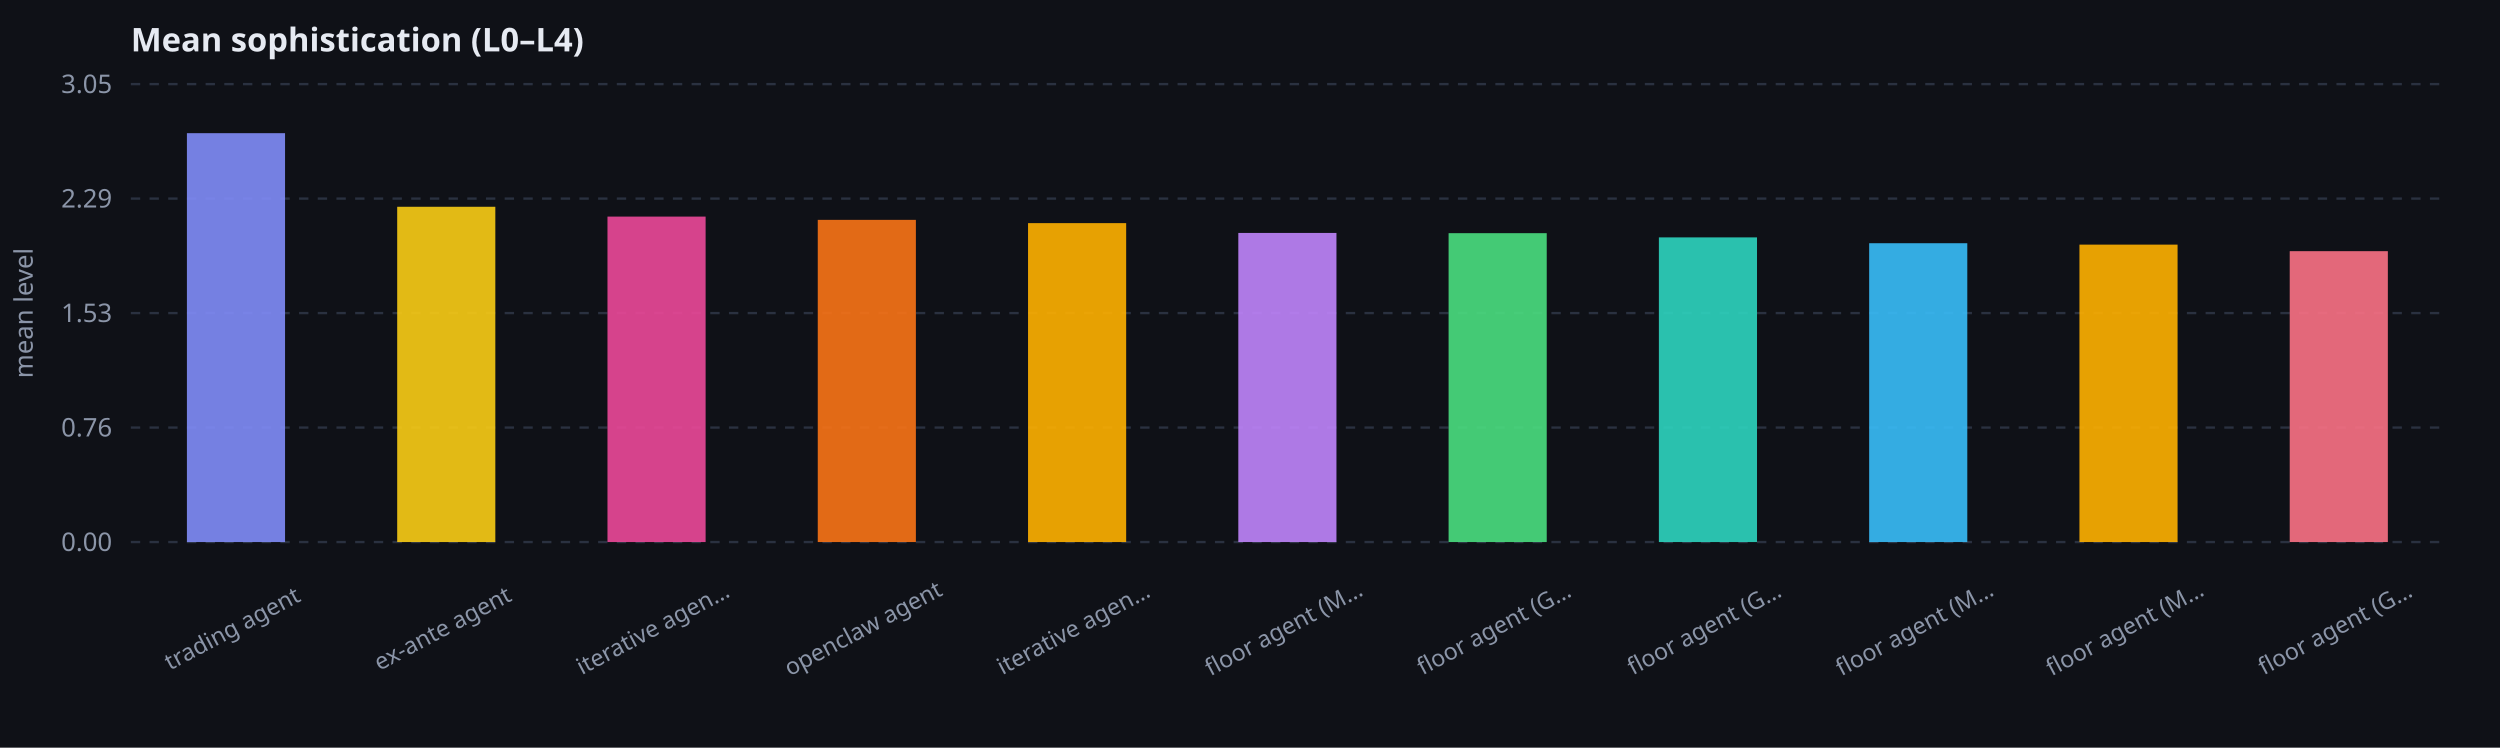
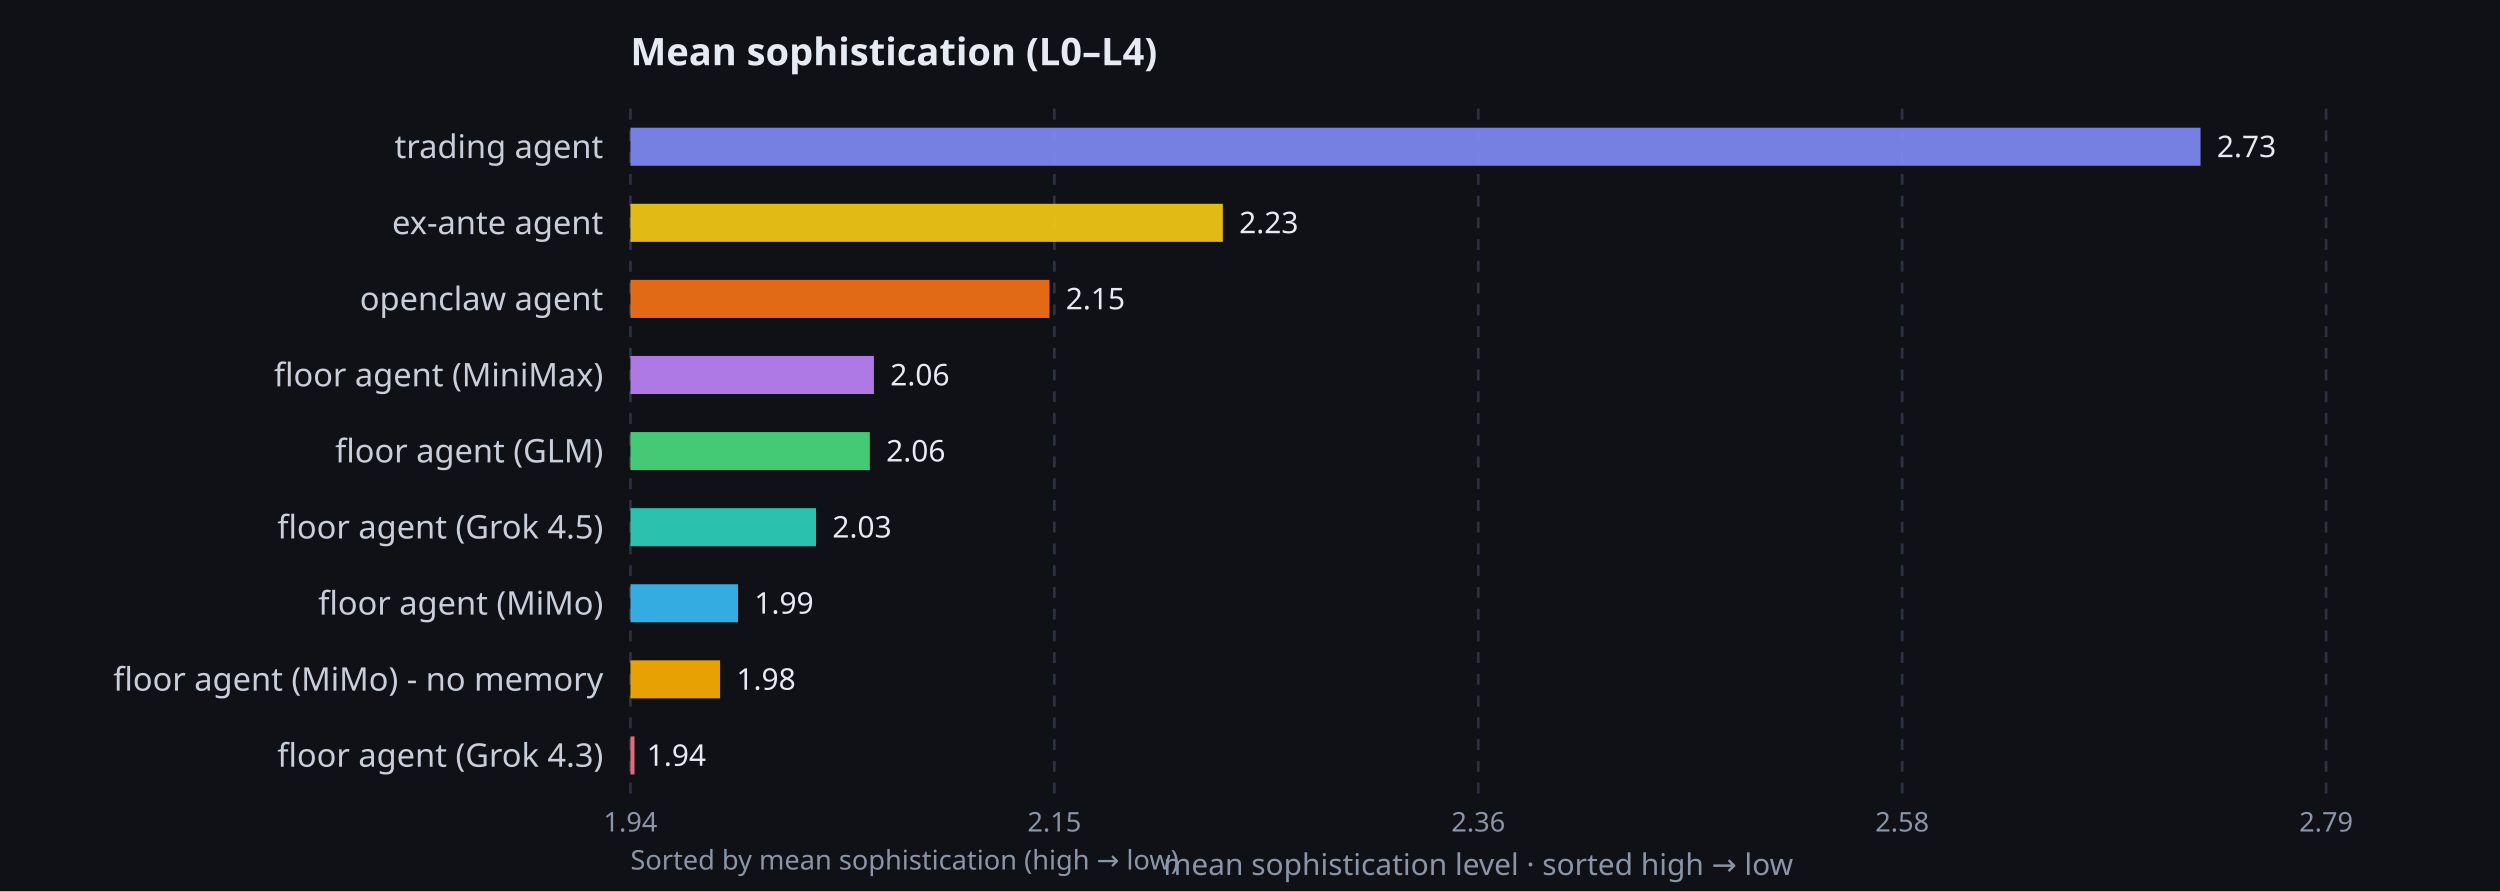
- <svg xmlns="http://www.w3.org/2000/svg" viewBox="0 0 1070 320" role="img" aria-label="Mean sophistication (L0–L4)">
-   <rect width="1070" height="320" fill="#0f1117" />
-   <text x="56" y="22" fill="#e6eaf2" font-size="14" font-family="ui-sans-serif,system-ui,sans-serif" font-weight="600">Mean sophistication (L0–L4)</text>
-   <line x1="56" y1="232.0" x2="1046" y2="232.0" stroke="#2a3140" stroke-dasharray="4 4" />
-   <text x="48" y="232.0" fill="#8b95a8" font-size="11" text-anchor="end" dominant-baseline="middle" font-family="ui-sans-serif,system-ui,sans-serif">0.00</text>
-   <line x1="56" y1="183.0" x2="1046" y2="183.0" stroke="#2a3140" stroke-dasharray="4 4" />
-   <text x="48" y="183.0" fill="#8b95a8" font-size="11" text-anchor="end" dominant-baseline="middle" font-family="ui-sans-serif,system-ui,sans-serif">0.76</text>
-   <line x1="56" y1="134.0" x2="1046" y2="134.0" stroke="#2a3140" stroke-dasharray="4 4" />
-   <text x="48" y="134.0" fill="#8b95a8" font-size="11" text-anchor="end" dominant-baseline="middle" font-family="ui-sans-serif,system-ui,sans-serif">1.53</text>
-   <line x1="56" y1="85.0" x2="1046" y2="85.0" stroke="#2a3140" stroke-dasharray="4 4" />
-   <text x="48" y="85.0" fill="#8b95a8" font-size="11" text-anchor="end" dominant-baseline="middle" font-family="ui-sans-serif,system-ui,sans-serif">2.29</text>
-   <line x1="56" y1="36.0" x2="1046" y2="36.0" stroke="#2a3140" stroke-dasharray="4 4" />
-   <text x="48" y="36.0" fill="#8b95a8" font-size="11" text-anchor="end" dominant-baseline="middle" font-family="ui-sans-serif,system-ui,sans-serif">3.05</text>
-   <rect x="80.0" y="57.0" width="42.0" height="175.0" fill="#818cf8" opacity="0.9" />
-   <text x="101.0" y="272" fill="#8b95a8" font-size="10" text-anchor="middle" font-family="ui-sans-serif,system-ui,sans-serif" transform="rotate(-28 101.0,272)">trading agent</text>
-   <rect x="170.0" y="88.5" width="42.0" height="143.5" fill="#facc15" opacity="0.9" />
-   <text x="191.0" y="272" fill="#8b95a8" font-size="10" text-anchor="middle" font-family="ui-sans-serif,system-ui,sans-serif" transform="rotate(-28 191.0,272)">ex-ante agent</text>
-   <rect x="260.0" y="92.7" width="42.0" height="139.3" fill="#ec4899" opacity="0.9" />
-   <text x="281.0" y="272" fill="#8b95a8" font-size="10" text-anchor="middle" font-family="ui-sans-serif,system-ui,sans-serif" transform="rotate(-28 281.0,272)">iterative agen…</text>
-   <rect x="350.0" y="94.1" width="42.0" height="137.9" fill="#f97316" opacity="0.9" />
-   <text x="371.0" y="272" fill="#8b95a8" font-size="10" text-anchor="middle" font-family="ui-sans-serif,system-ui,sans-serif" transform="rotate(-28 371.0,272)">openclaw agent</text>
-   <rect x="440.0" y="95.5" width="42.0" height="136.5" fill="#ffb000" opacity="0.9" />
-   <text x="461.0" y="272" fill="#8b95a8" font-size="10" text-anchor="middle" font-family="ui-sans-serif,system-ui,sans-serif" transform="rotate(-28 461.0,272)">iterative agen…</text>
-   <rect x="530.0" y="99.7" width="42.0" height="132.3" fill="#c084fc" opacity="0.9" />
-   <text x="551.0" y="272" fill="#8b95a8" font-size="10" text-anchor="middle" font-family="ui-sans-serif,system-ui,sans-serif" transform="rotate(-28 551.0,272)">floor agent (M…</text>
-   <rect x="620.0" y="99.8" width="42.0" height="132.2" fill="#4ade80" opacity="0.9" />
-   <text x="641.0" y="272" fill="#8b95a8" font-size="10" text-anchor="middle" font-family="ui-sans-serif,system-ui,sans-serif" transform="rotate(-28 641.0,272)">floor agent (G…</text>
-   <rect x="710.0" y="101.6" width="42.0" height="130.4" fill="#2dd4bf" opacity="0.9" />
-   <text x="731.0" y="272" fill="#8b95a8" font-size="10" text-anchor="middle" font-family="ui-sans-serif,system-ui,sans-serif" transform="rotate(-28 731.0,272)">floor agent (G…</text>
-   <rect x="800.0" y="104.1" width="42.0" height="127.9" fill="#38bdf8" opacity="0.9" />
-   <text x="821.0" y="272" fill="#8b95a8" font-size="10" text-anchor="middle" font-family="ui-sans-serif,system-ui,sans-serif" transform="rotate(-28 821.0,272)">floor agent (M…</text>
-   <rect x="890.0" y="104.7" width="42.0" height="127.3" fill="#ffb000" opacity="0.9" />
-   <text x="911.0" y="272" fill="#8b95a8" font-size="10" text-anchor="middle" font-family="ui-sans-serif,system-ui,sans-serif" transform="rotate(-28 911.0,272)">floor agent (M…</text>
-   <rect x="980.0" y="107.5" width="42.0" height="124.5" fill="#fb7185" opacity="0.9" />
-   <text x="1001.0" y="272" fill="#8b95a8" font-size="10" text-anchor="middle" font-family="ui-sans-serif,system-ui,sans-serif" transform="rotate(-28 1001.0,272)">floor agent (G…</text>
-   <text x="14" y="134.0" fill="#8b95a8" font-size="11" text-anchor="middle" transform="rotate(-90 14,134.0)" font-family="ui-sans-serif,system-ui,sans-serif">mean level</text>
+ <svg xmlns="http://www.w3.org/2000/svg" viewBox="0 0 920 328" role="img" aria-label="Mean sophistication (L0–L4)">
+   <rect width="920" height="328" fill="#0f1117" />
+   <text x="232" y="24" fill="#e6eaf2" font-size="14" font-family="ui-sans-serif,system-ui,sans-serif" font-weight="600">Mean sophistication (L0–L4)</text>
+   <line x1="232.0" y1="40" x2="232.0" y2="292" stroke="#2a3140" stroke-dasharray="4 4" />
+   <text x="232.0" y="306" fill="#8b95a8" font-size="10" text-anchor="middle" font-family="ui-sans-serif,system-ui,sans-serif">1.94</text>
+   <line x1="388.0" y1="40" x2="388.0" y2="292" stroke="#2a3140" stroke-dasharray="4 4" />
+   <text x="388.0" y="306" fill="#8b95a8" font-size="10" text-anchor="middle" font-family="ui-sans-serif,system-ui,sans-serif">2.15</text>
+   <line x1="544.0" y1="40" x2="544.0" y2="292" stroke="#2a3140" stroke-dasharray="4 4" />
+   <text x="544.0" y="306" fill="#8b95a8" font-size="10" text-anchor="middle" font-family="ui-sans-serif,system-ui,sans-serif">2.36</text>
+   <line x1="700.0" y1="40" x2="700.0" y2="292" stroke="#2a3140" stroke-dasharray="4 4" />
+   <text x="700.0" y="306" fill="#8b95a8" font-size="10" text-anchor="middle" font-family="ui-sans-serif,system-ui,sans-serif">2.58</text>
+   <line x1="856.0" y1="40" x2="856.0" y2="292" stroke="#2a3140" stroke-dasharray="4 4" />
+   <text x="856.0" y="306" fill="#8b95a8" font-size="10" text-anchor="middle" font-family="ui-sans-serif,system-ui,sans-serif">2.79</text>
+   <rect x="232.0" y="47.0" width="577.8" height="14" fill="#818cf8" opacity="0.9" />
+   <text x="222" y="54.0" fill="#c8ceda" font-size="12" text-anchor="end" dominant-baseline="middle" font-family="ui-sans-serif,system-ui,sans-serif">trading agent</text>
+   <text x="815.8" y="54.0" fill="#e6eaf2" font-size="11" dominant-baseline="middle" font-family="ui-sans-serif,system-ui,sans-serif">2.73</text>
+   <rect x="232.0" y="75.0" width="218.0" height="14" fill="#facc15" opacity="0.9" />
+   <text x="222" y="82.0" fill="#c8ceda" font-size="12" text-anchor="end" dominant-baseline="middle" font-family="ui-sans-serif,system-ui,sans-serif">ex-ante agent</text>
+   <text x="456.0" y="82.0" fill="#e6eaf2" font-size="11" dominant-baseline="middle" font-family="ui-sans-serif,system-ui,sans-serif">2.23</text>
+   <rect x="232.0" y="103.0" width="154.2" height="14" fill="#f97316" opacity="0.9" />
+   <text x="222" y="110.0" fill="#c8ceda" font-size="12" text-anchor="end" dominant-baseline="middle" font-family="ui-sans-serif,system-ui,sans-serif">openclaw agent</text>
+   <text x="392.2" y="110.0" fill="#e6eaf2" font-size="11" dominant-baseline="middle" font-family="ui-sans-serif,system-ui,sans-serif">2.15</text>
+   <rect x="232.0" y="131.0" width="89.6" height="14" fill="#c084fc" opacity="0.9" />
+   <text x="222" y="138.0" fill="#c8ceda" font-size="12" text-anchor="end" dominant-baseline="middle" font-family="ui-sans-serif,system-ui,sans-serif">floor agent (MiniMax)</text>
+   <text x="327.6" y="138.0" fill="#e6eaf2" font-size="11" dominant-baseline="middle" font-family="ui-sans-serif,system-ui,sans-serif">2.06</text>
+   <rect x="232.0" y="159.0" width="88.1" height="14" fill="#4ade80" opacity="0.9" />
+   <text x="222" y="166.0" fill="#c8ceda" font-size="12" text-anchor="end" dominant-baseline="middle" font-family="ui-sans-serif,system-ui,sans-serif">floor agent (GLM)</text>
+   <text x="326.1" y="166.0" fill="#e6eaf2" font-size="11" dominant-baseline="middle" font-family="ui-sans-serif,system-ui,sans-serif">2.06</text>
+   <rect x="232.0" y="187.0" width="68.3" height="14" fill="#2dd4bf" opacity="0.9" />
+   <text x="222" y="194.0" fill="#c8ceda" font-size="12" text-anchor="end" dominant-baseline="middle" font-family="ui-sans-serif,system-ui,sans-serif">floor agent (Grok 4.5)</text>
+   <text x="306.3" y="194.0" fill="#e6eaf2" font-size="11" dominant-baseline="middle" font-family="ui-sans-serif,system-ui,sans-serif">2.03</text>
+   <rect x="232.0" y="215.0" width="39.6" height="14" fill="#38bdf8" opacity="0.9" />
+   <text x="222" y="222.0" fill="#c8ceda" font-size="12" text-anchor="end" dominant-baseline="middle" font-family="ui-sans-serif,system-ui,sans-serif">floor agent (MiMo)</text>
+   <text x="277.6" y="222.0" fill="#e6eaf2" font-size="11" dominant-baseline="middle" font-family="ui-sans-serif,system-ui,sans-serif">1.99</text>
+   <rect x="232.0" y="243.0" width="33.0" height="14" fill="#ffb000" opacity="0.9" />
+   <text x="222" y="250.0" fill="#c8ceda" font-size="12" text-anchor="end" dominant-baseline="middle" font-family="ui-sans-serif,system-ui,sans-serif">floor agent (MiMo) - no memory</text>
+   <text x="271.0" y="250.0" fill="#e6eaf2" font-size="11" dominant-baseline="middle" font-family="ui-sans-serif,system-ui,sans-serif">1.98</text>
+   <rect x="232.0" y="271.0" width="1.5" height="14" fill="#fb7185" opacity="0.9" />
+   <text x="222" y="278.0" fill="#c8ceda" font-size="12" text-anchor="end" dominant-baseline="middle" font-family="ui-sans-serif,system-ui,sans-serif">floor agent (Grok 4.3)</text>
+   <text x="238.0" y="278.0" fill="#e6eaf2" font-size="11" dominant-baseline="middle" font-family="ui-sans-serif,system-ui,sans-serif">1.94</text>
+   <text x="544" y="322" fill="#8b95a8" font-size="11" text-anchor="middle" font-family="ui-sans-serif,system-ui,sans-serif">mean sophistication level · sorted high → low</text>
+   <text x="232" y="320" fill="#8b95a8" font-size="10" font-family="ui-sans-serif,system-ui,sans-serif">Sorted by mean sophistication (high → low)</text>
</svg>
